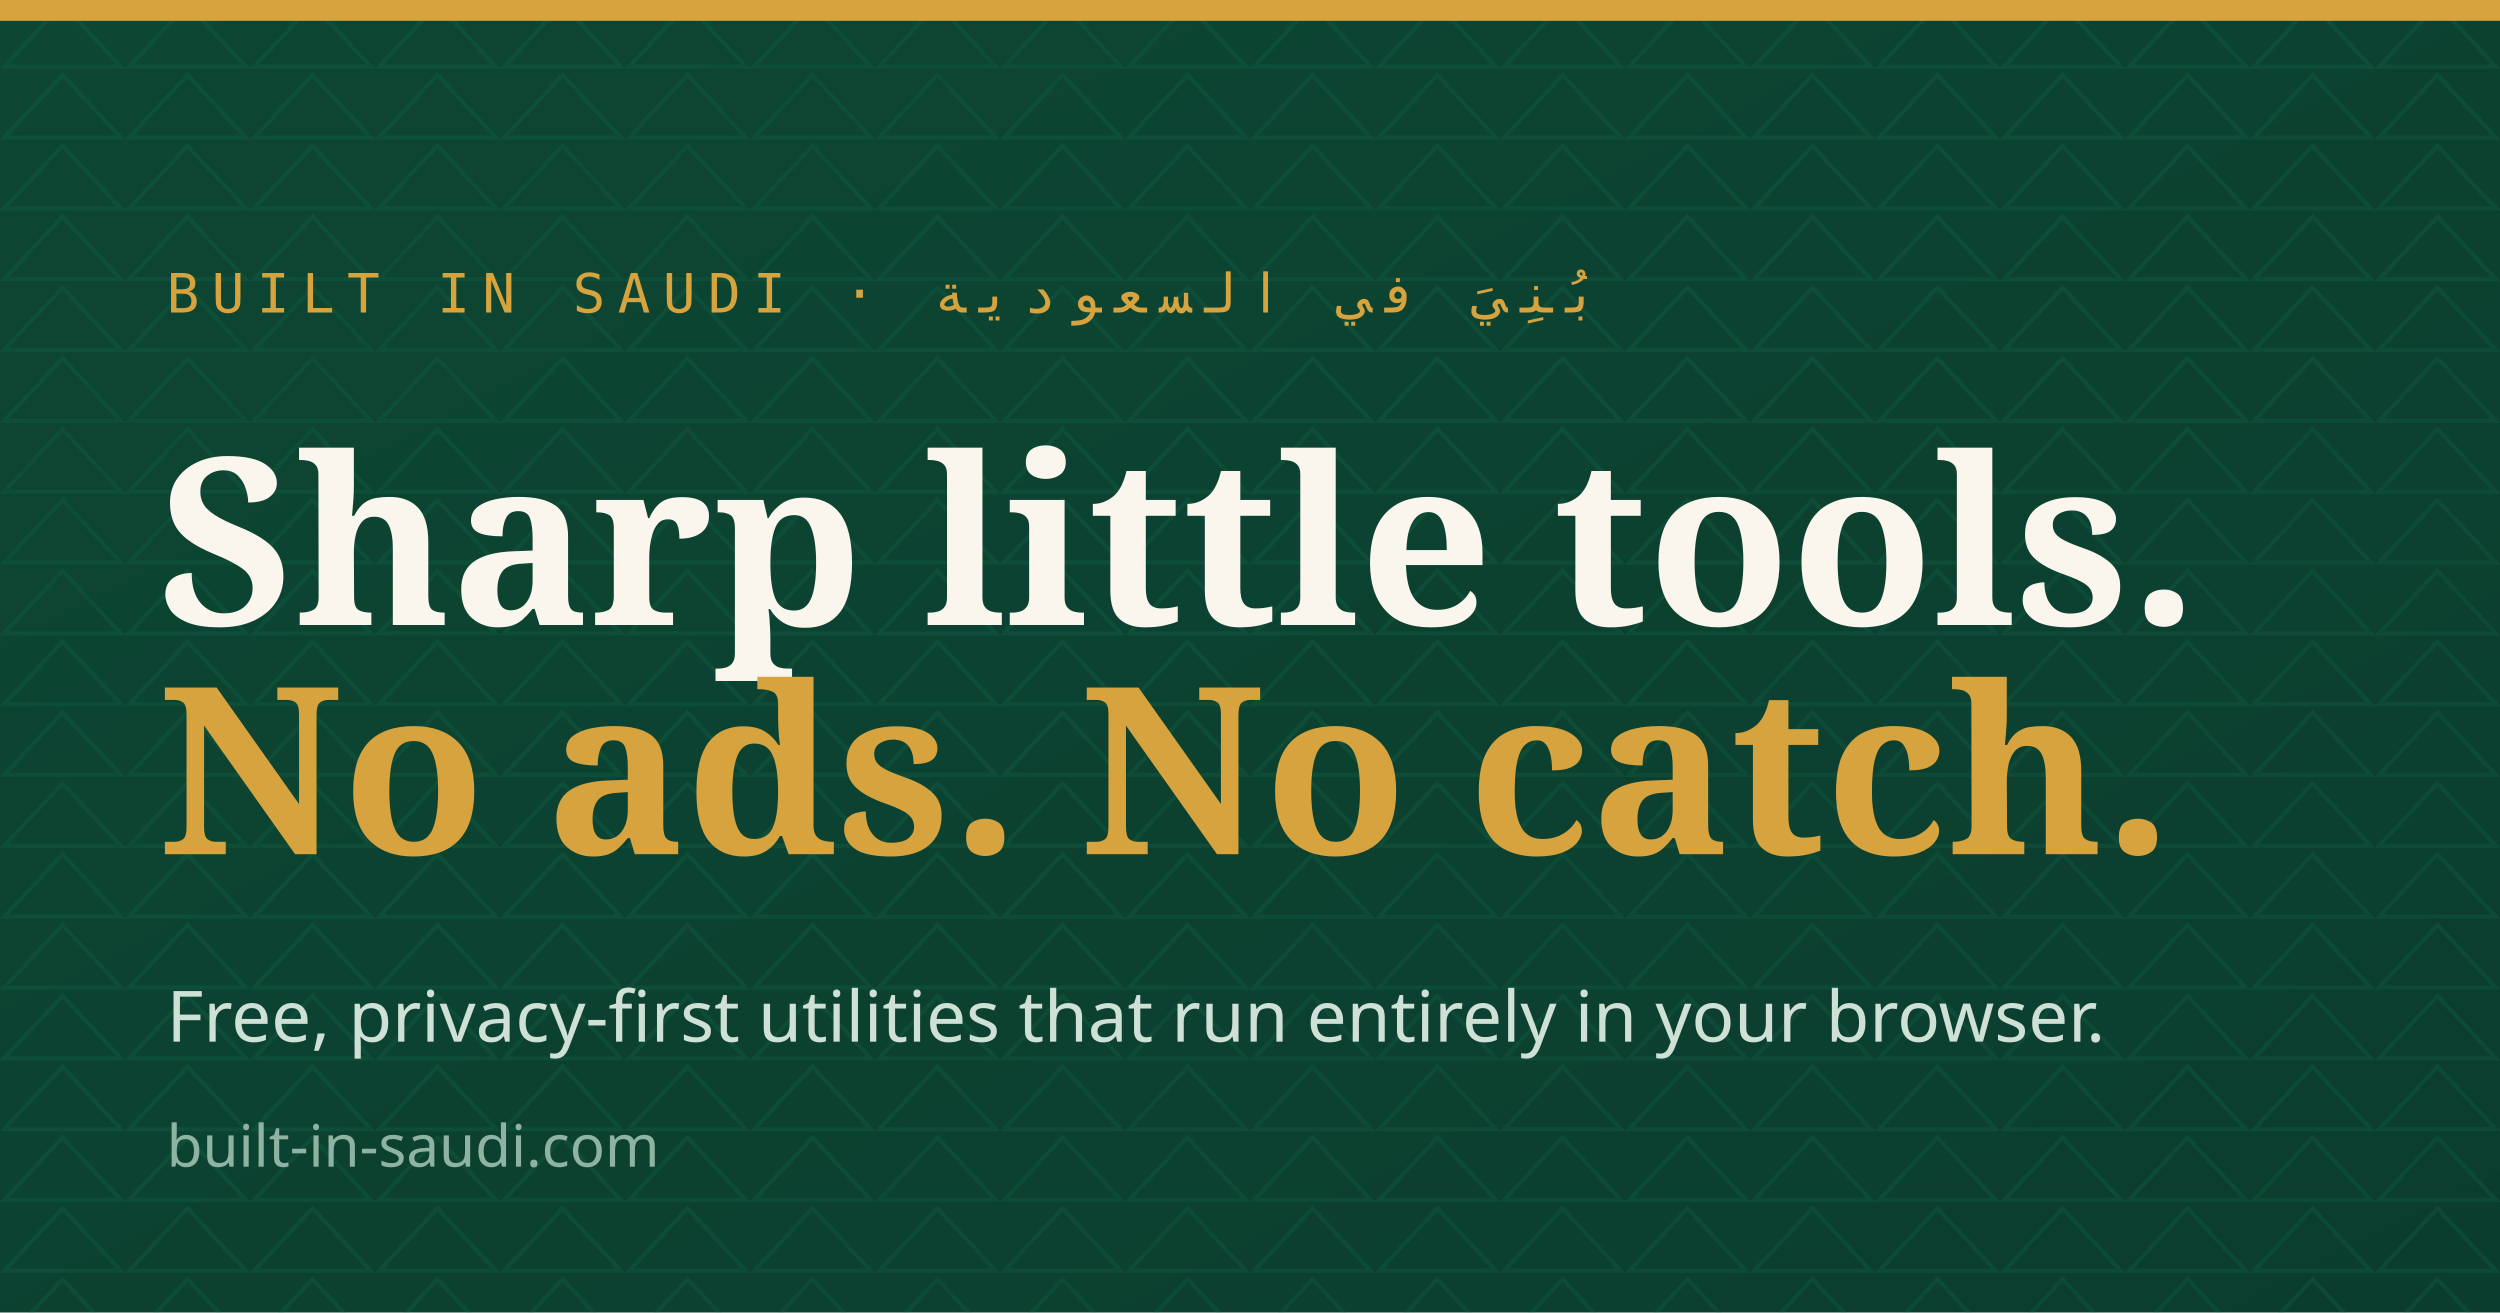
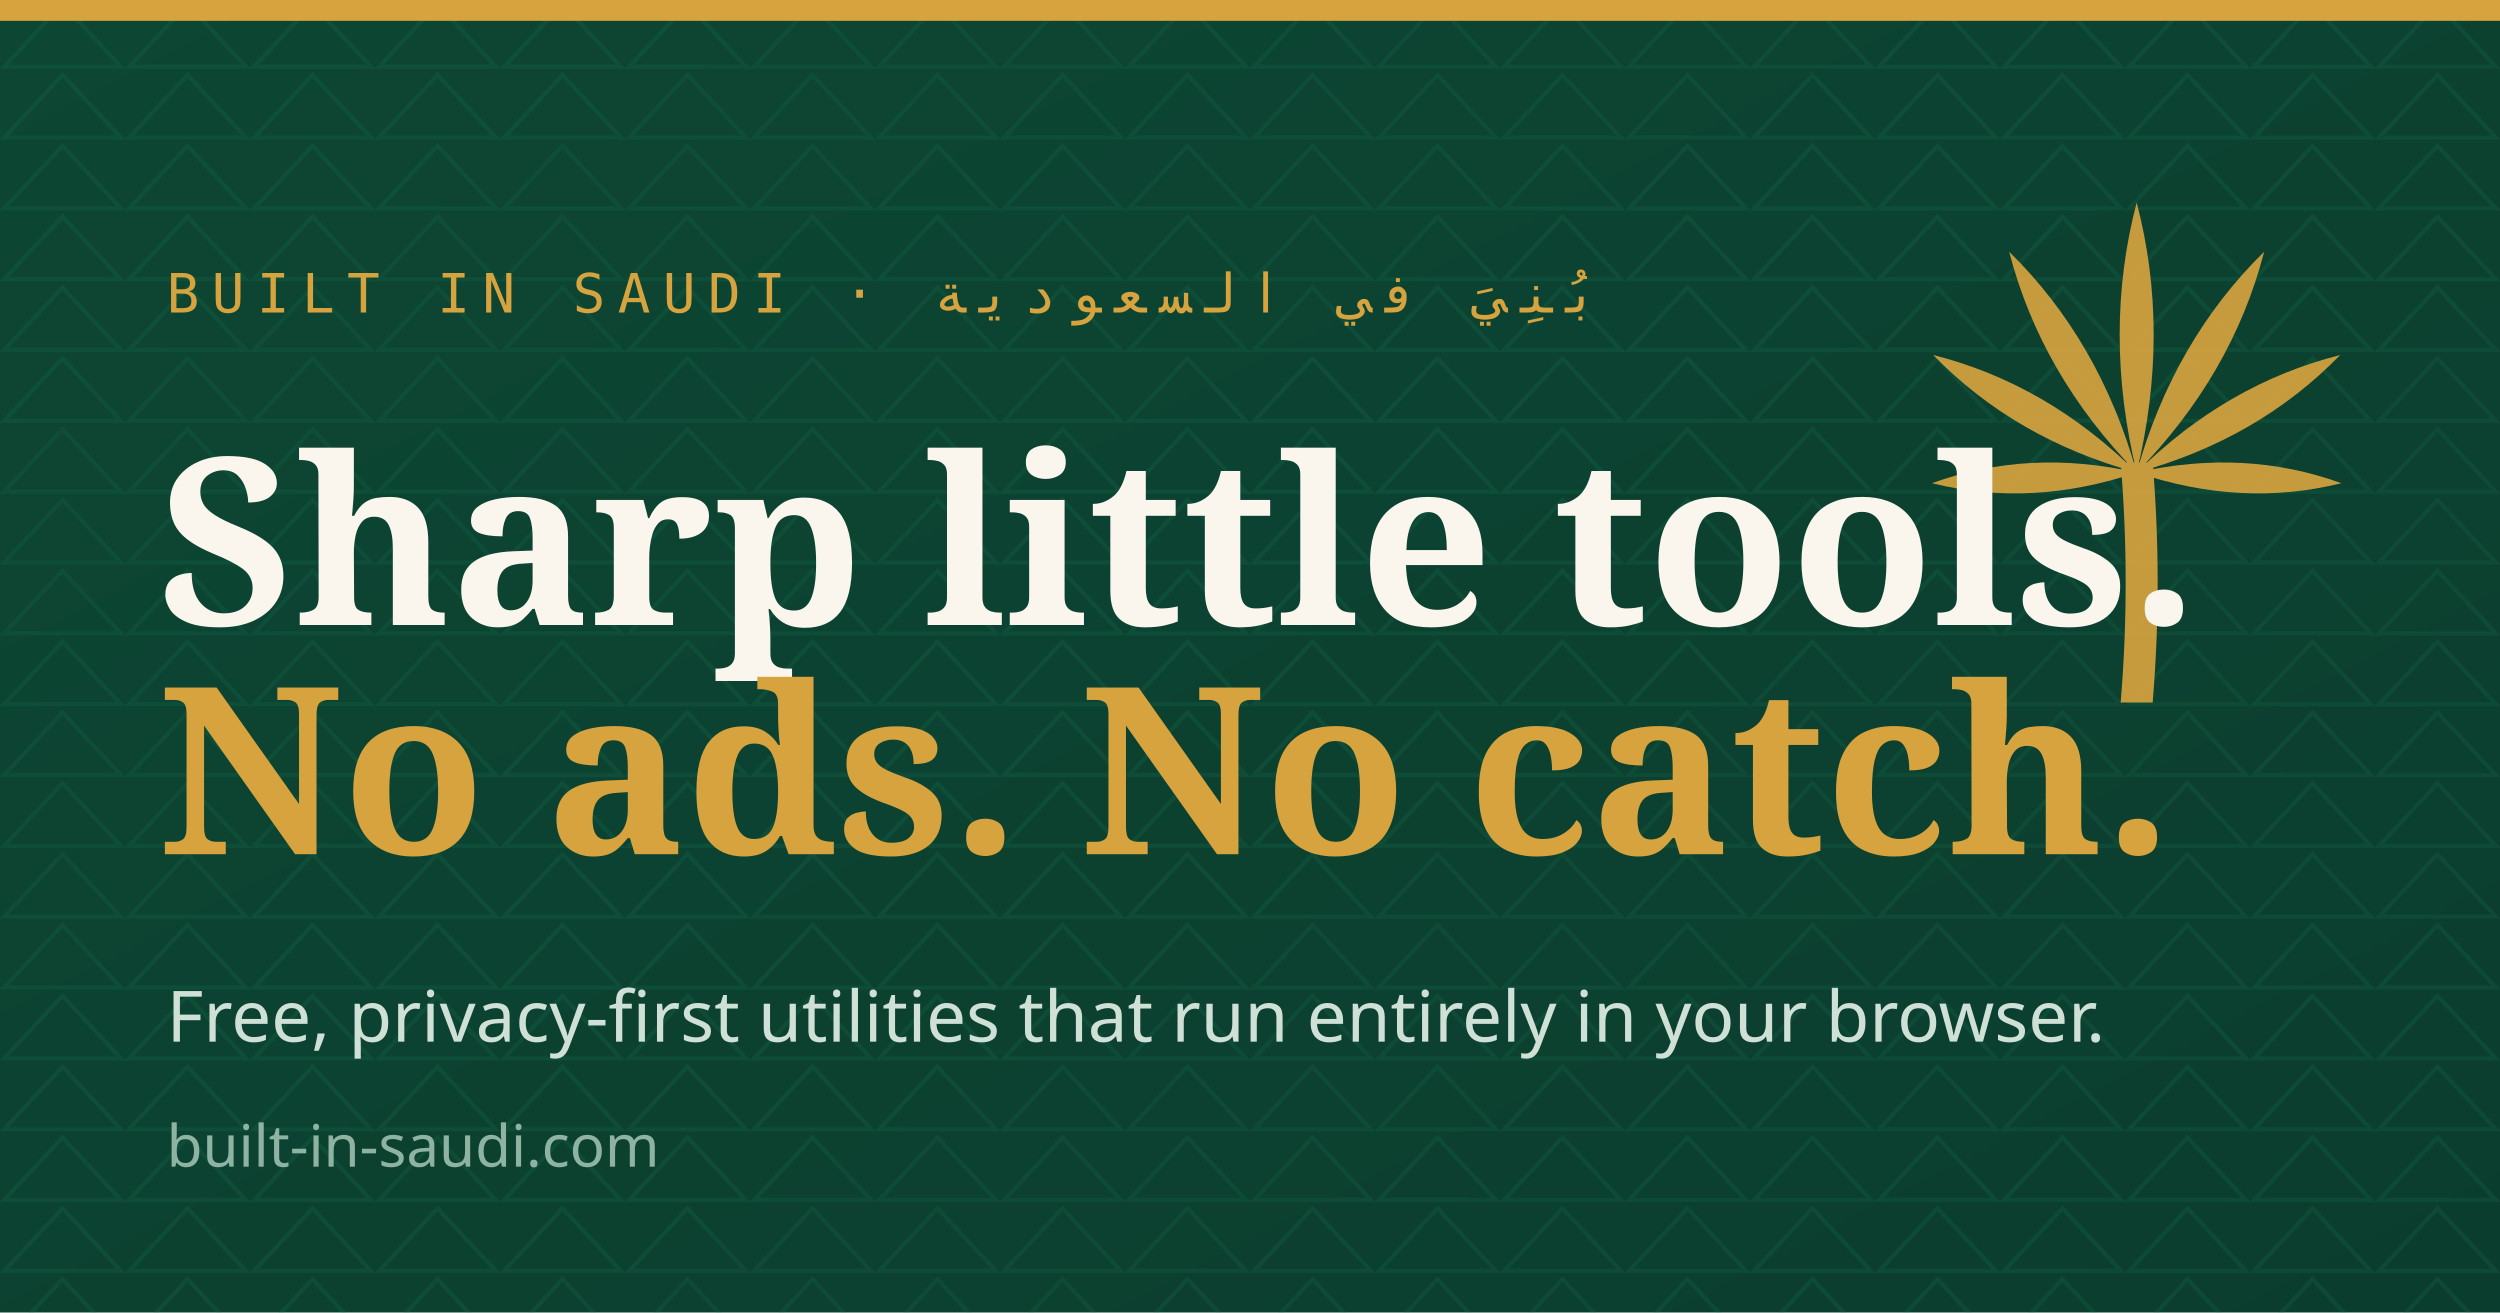
<svg xmlns="http://www.w3.org/2000/svg" viewBox="0 0 1200 630" role="img" aria-label="Built in Saudi — free, honest online tools">
  <defs>
    <linearGradient id="bg" x1="0" y1="0" x2="1" y2="1">
      <stop offset="0" stop-color="#0d4633" />
      <stop offset="1" stop-color="#0b3d2e" />
    </linearGradient>
    <pattern id="sadu" width="60" height="34" patternUnits="userSpaceOnUse" patternTransform="translate(0 0)">
      <path d="M30 2 L58 32 L2 32 Z" fill="none" stroke="#127a54" stroke-width="2" opacity="0.5" />
    </pattern>
  </defs>
  <rect width="1200" height="630" fill="url(#bg)" />
  <rect width="1200" height="630" fill="url(#sadu)" opacity="0.4" />
  <rect x="0" y="0" width="1200" height="10" fill="#d6a33f" />
+   <path transform="translate(872 78) scale(4.8)" d="M32 31 Q35.4 16.96 32 4 Q28.6 16.96 32 31 Z M32 31 Q41.57 21.22 44.75 8.92 Q35.69 17.82 32 31 Z M32 31 Q28.31 17.82 19.25 8.92 Q22.43 21.22 32 31 Z M32 31 Q44.18 27.66 52.35 19.25 Q40.98 22.12 32 31 Z M32 31 Q23.02 22.12 11.65 19.25 Q19.82 27.66 32 31 Z M32 31 Q42.49 34.55 52.47 32.07 Q42.8 28.56 32 31 Z M32 31 Q21.2 28.56 11.53 32.07 Q21.51 34.55 32 31 Z M30.4 30 Q31.4 42 30.4 54 L33.6 54 Q34.6 42 33.6 30 Z" fill="#d6a33f" opacity="0.92" />
  <text x="80" y="150" font-family="'JetBrains Mono', monospace" font-size="26" letter-spacing="6" fill="#d6a33f">BUILT IN SAUDI · بُنِيَ في السعودية</text>
  <text x="76" y="300" font-family="Georgia, 'Fraunces', serif" font-size="112" font-weight="700" fill="#faf6ee">Sharp little tools.</text>
  <text x="76" y="410" font-family="Georgia, 'Fraunces', serif" font-size="112" font-weight="700" fill="#d6a33f">No ads. No catch.</text>
  <text x="80" y="500" font-family="'Hanken Grotesk', sans-serif" font-size="34" fill="#cfe0d6">Free, privacy-first utilities that run entirely in your browser.</text>
  <text x="80" y="560" font-family="'Hanken Grotesk', sans-serif" font-size="28" fill="#8fb3a2">built-in-saudi.com</text>
</svg>
